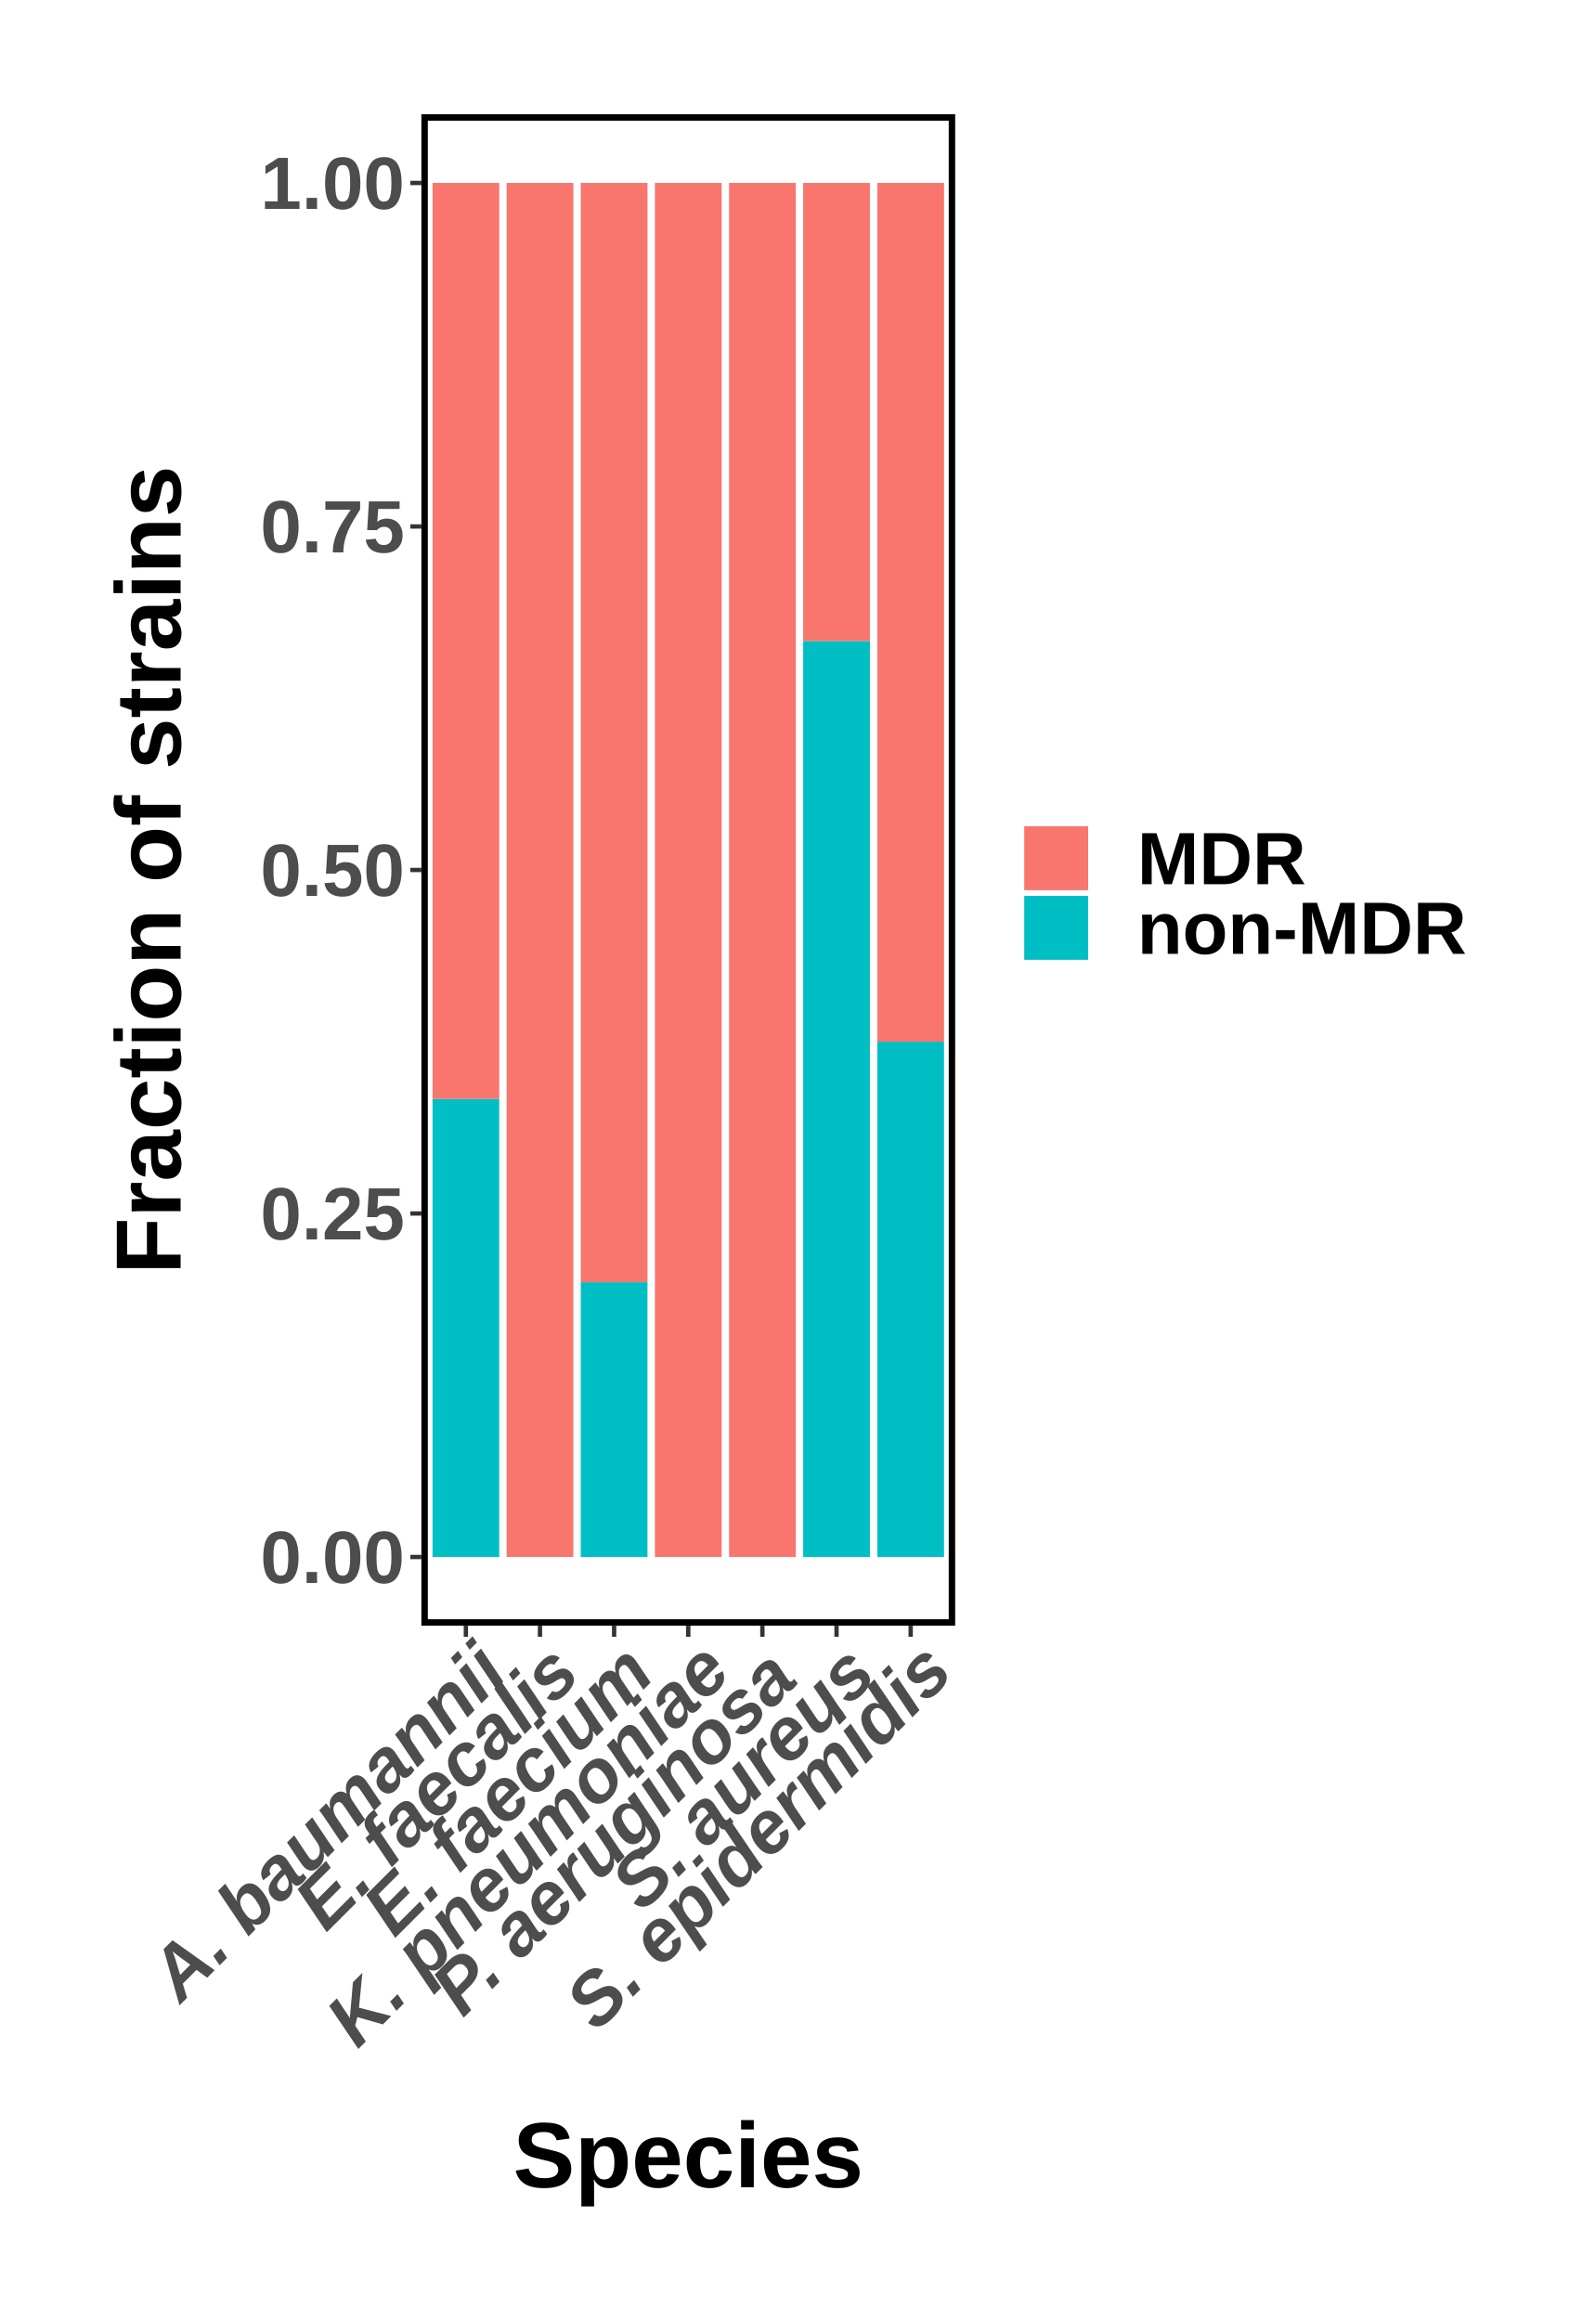
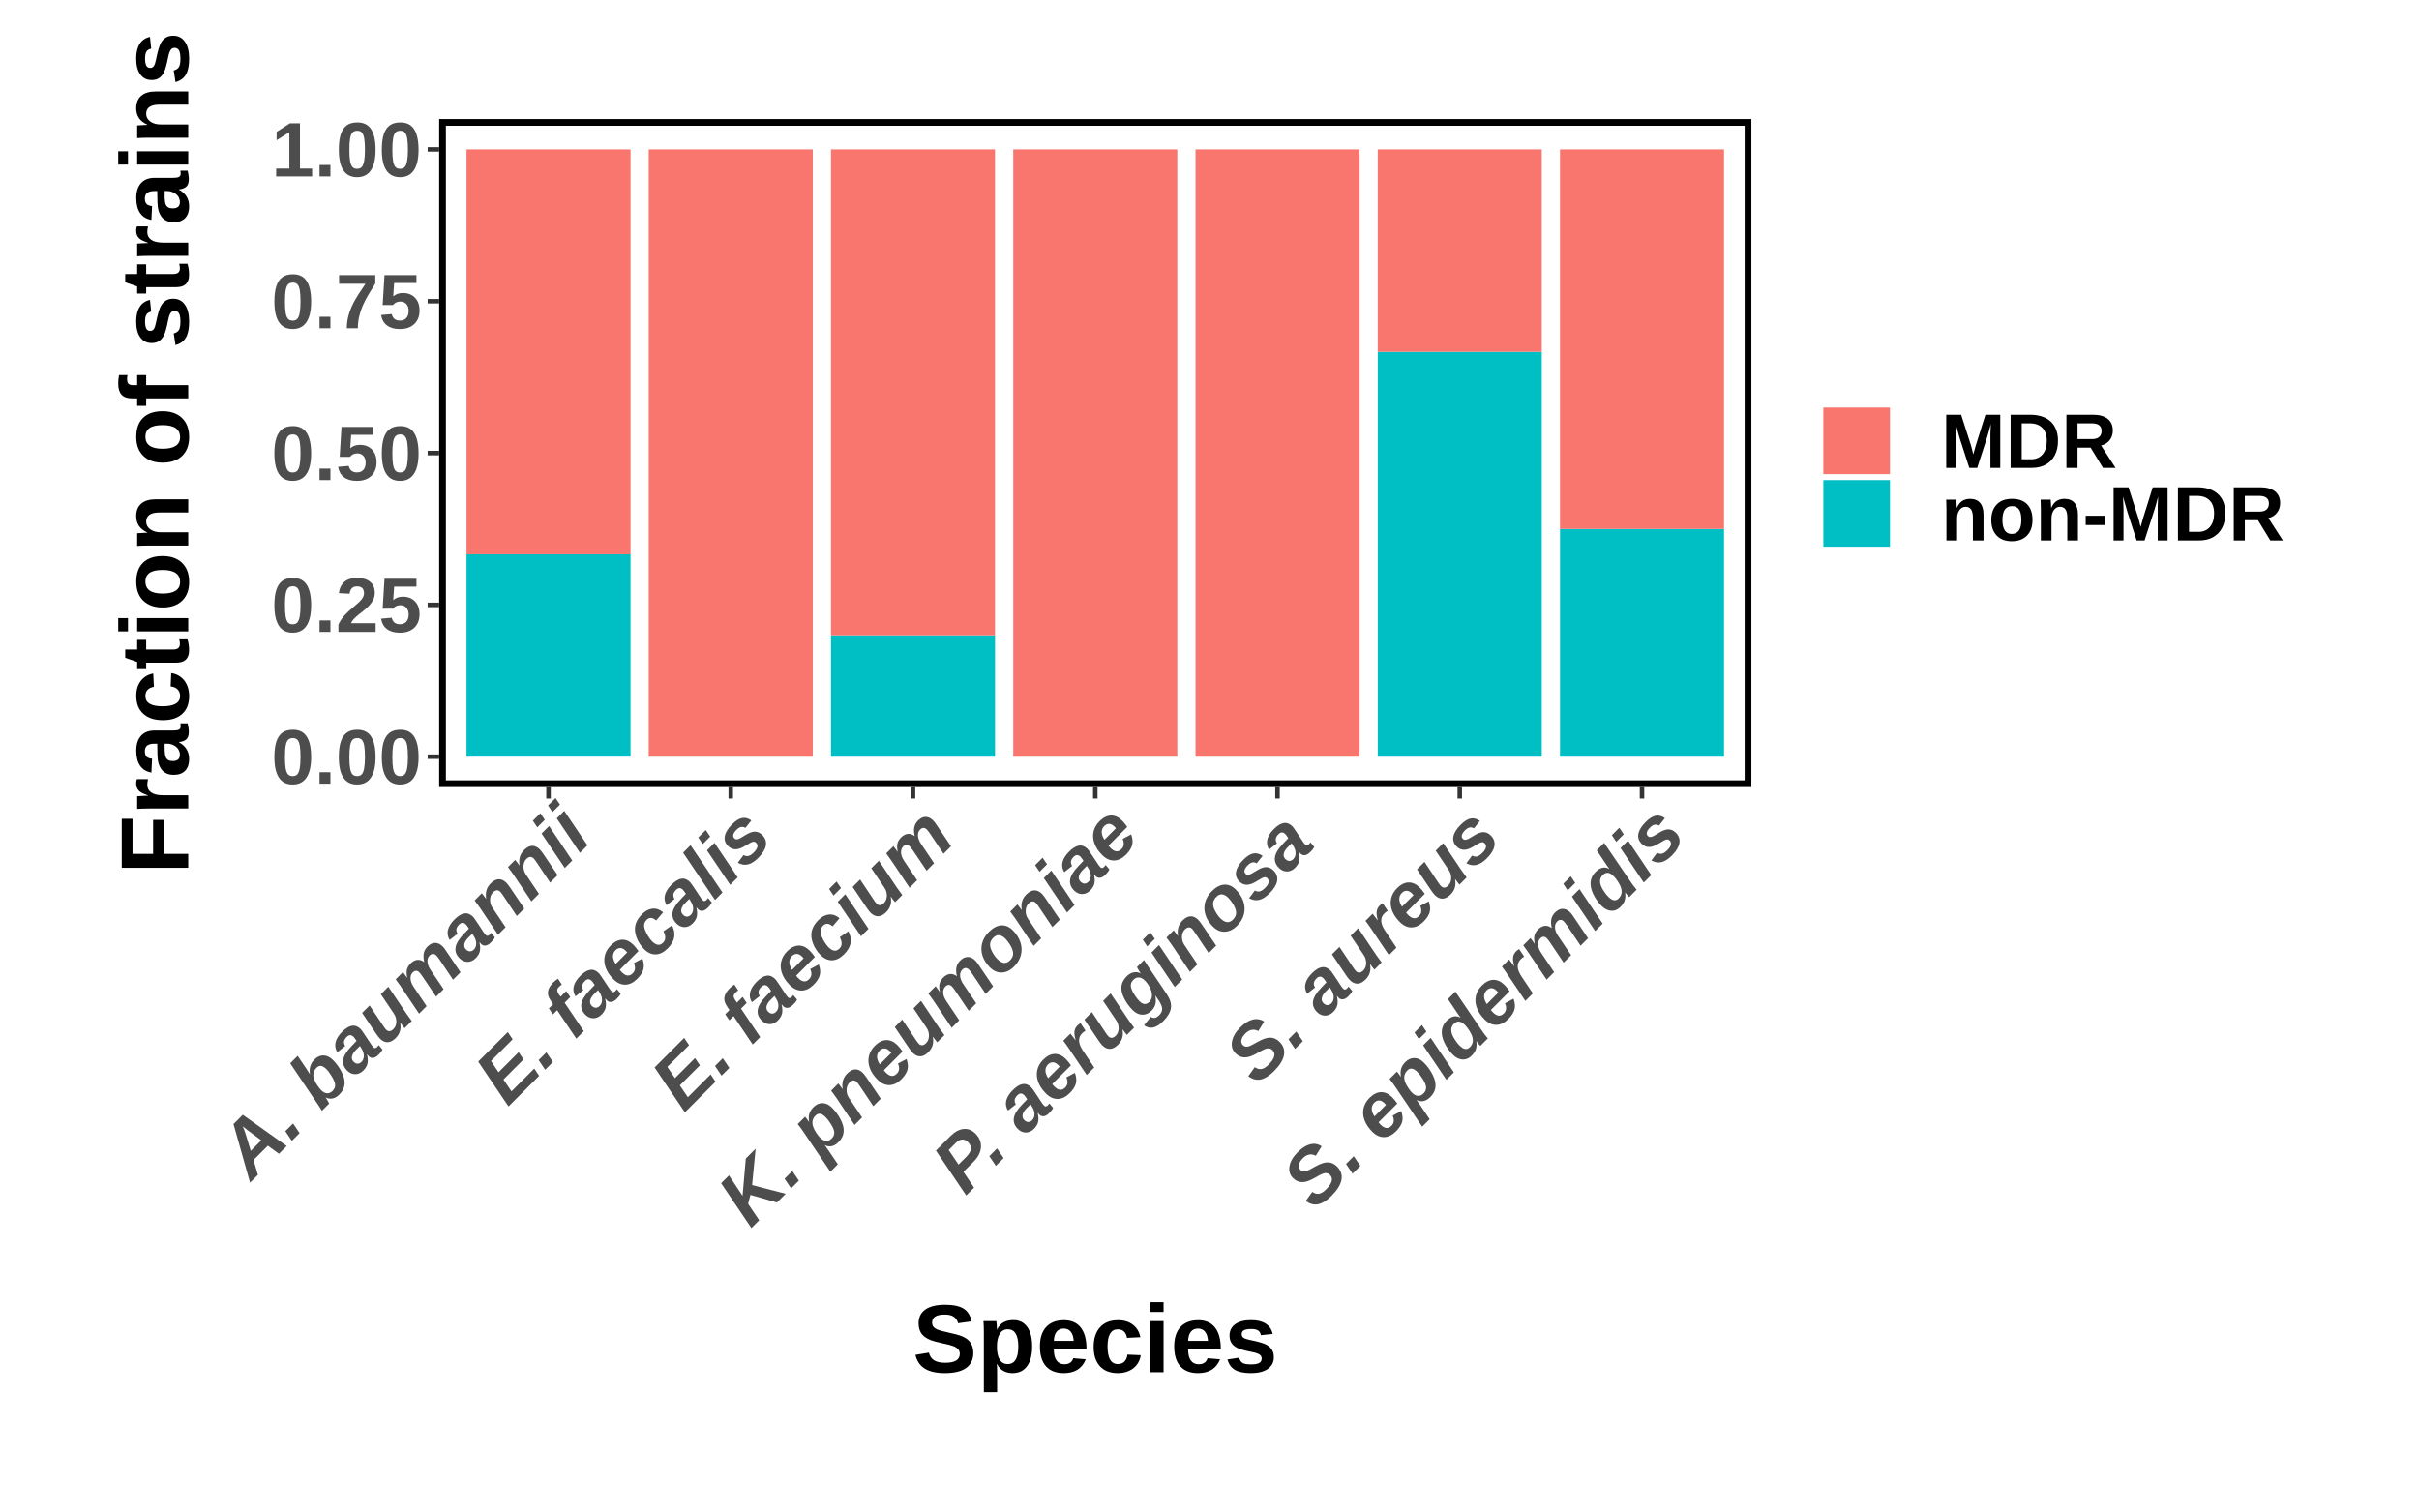
- <svg xmlns="http://www.w3.org/2000/svg" viewBox="0 0 396.00 576.00">
+ <svg xmlns="http://www.w3.org/2000/svg" viewBox="0 0 576.00 360.00">
  <defs>
    <style type="text/css">
    line, polyline, path, rect, circle {
      fill: none;
      stroke: #000000;
      stroke-linecap: round;
      stroke-linejoin: round;
      stroke-miterlimit: 10.00;
    }
  </style>
  </defs>
  <rect width="100%" height="100%" style="stroke: none; fill: #FFFFFF;" />
-   <rect x="-0.00" y="0.00" width="396.00" height="576.00" style="stroke-width: 1.07; stroke: #FFFFFF; fill: #FFFFFF;" />
+   <rect x="0.00" y="0.00" width="576.00" height="360.00" style="stroke-width: 1.07; stroke: #FFFFFF; fill: #FFFFFF;" />
  <defs>
-     <clipPath id="cpMTA0LjU2OHwyMzcuMDI3fDQwMy40NXwyOC4zNDY1">
-       <rect x="104.57" y="28.35" width="132.46" height="375.10" />
+     <clipPath id="cpMTA0LjU2OHw0MTcuMDI3fDE4Ny40NXwyOC4zNDY1">
+       <rect x="104.57" y="28.35" width="312.46" height="159.10" />
    </clipPath>
  </defs>
-   <rect x="104.57" y="28.35" width="132.46" height="375.10" style="stroke-width: 1.07; stroke: none; fill: #FFFFFF;" clip-path="url(#cpMTA0LjU2OHwyMzcuMDI3fDQwMy40NXwyOC4zNDY1)" />
-   <rect x="107.33" y="272.73" width="16.56" height="113.67" style="stroke-width: 1.07; stroke: none; stroke-linecap: square; stroke-linejoin: miter; fill: #00BFC4;" clip-path="url(#cpMTA0LjU2OHwyMzcuMDI3fDQwMy40NXwyOC4zNDY1)" />
-   <rect x="107.33" y="45.40" width="16.56" height="227.34" style="stroke-width: 1.07; stroke: none; stroke-linecap: square; stroke-linejoin: miter; fill: #F8766D;" clip-path="url(#cpMTA0LjU2OHwyMzcuMDI3fDQwMy40NXwyOC4zNDY1)" />
-   <rect x="125.72" y="386.40" width="16.56" height="0.00" style="stroke-width: 1.07; stroke: none; stroke-linecap: square; stroke-linejoin: miter; fill: #00BFC4;" clip-path="url(#cpMTA0LjU2OHwyMzcuMDI3fDQwMy40NXwyOC4zNDY1)" />
-   <rect x="125.72" y="45.40" width="16.56" height="341.00" style="stroke-width: 1.07; stroke: none; stroke-linecap: square; stroke-linejoin: miter; fill: #F8766D;" clip-path="url(#cpMTA0LjU2OHwyMzcuMDI3fDQwMy40NXwyOC4zNDY1)" />
-   <rect x="144.12" y="318.20" width="16.56" height="68.20" style="stroke-width: 1.07; stroke: none; stroke-linecap: square; stroke-linejoin: miter; fill: #00BFC4;" clip-path="url(#cpMTA0LjU2OHwyMzcuMDI3fDQwMy40NXwyOC4zNDY1)" />
-   <rect x="144.12" y="45.40" width="16.56" height="272.80" style="stroke-width: 1.07; stroke: none; stroke-linecap: square; stroke-linejoin: miter; fill: #F8766D;" clip-path="url(#cpMTA0LjU2OHwyMzcuMDI3fDQwMy40NXwyOC4zNDY1)" />
-   <rect x="162.52" y="386.40" width="16.56" height="0.00" style="stroke-width: 1.07; stroke: none; stroke-linecap: square; stroke-linejoin: miter; fill: #00BFC4;" clip-path="url(#cpMTA0LjU2OHwyMzcuMDI3fDQwMy40NXwyOC4zNDY1)" />
-   <rect x="162.52" y="45.40" width="16.56" height="341.00" style="stroke-width: 1.07; stroke: none; stroke-linecap: square; stroke-linejoin: miter; fill: #F8766D;" clip-path="url(#cpMTA0LjU2OHwyMzcuMDI3fDQwMy40NXwyOC4zNDY1)" />
-   <rect x="180.92" y="386.40" width="16.56" height="0.00" style="stroke-width: 1.07; stroke: none; stroke-linecap: square; stroke-linejoin: miter; fill: #00BFC4;" clip-path="url(#cpMTA0LjU2OHwyMzcuMDI3fDQwMy40NXwyOC4zNDY1)" />
-   <rect x="180.92" y="45.40" width="16.56" height="341.00" style="stroke-width: 1.07; stroke: none; stroke-linecap: square; stroke-linejoin: miter; fill: #F8766D;" clip-path="url(#cpMTA0LjU2OHwyMzcuMDI3fDQwMy40NXwyOC4zNDY1)" />
-   <rect x="199.31" y="159.06" width="16.56" height="227.34" style="stroke-width: 1.07; stroke: none; stroke-linecap: square; stroke-linejoin: miter; fill: #00BFC4;" clip-path="url(#cpMTA0LjU2OHwyMzcuMDI3fDQwMy40NXwyOC4zNDY1)" />
-   <rect x="199.31" y="45.40" width="16.56" height="113.67" style="stroke-width: 1.07; stroke: none; stroke-linecap: square; stroke-linejoin: miter; fill: #F8766D;" clip-path="url(#cpMTA0LjU2OHwyMzcuMDI3fDQwMy40NXwyOC4zNDY1)" />
-   <rect x="217.71" y="258.52" width="16.56" height="127.88" style="stroke-width: 1.07; stroke: none; stroke-linecap: square; stroke-linejoin: miter; fill: #00BFC4;" clip-path="url(#cpMTA0LjU2OHwyMzcuMDI3fDQwMy40NXwyOC4zNDY1)" />
-   <rect x="217.71" y="45.40" width="16.56" height="213.13" style="stroke-width: 1.07; stroke: none; stroke-linecap: square; stroke-linejoin: miter; fill: #F8766D;" clip-path="url(#cpMTA0LjU2OHwyMzcuMDI3fDQwMy40NXwyOC4zNDY1)" />
-   <rect x="104.57" y="28.35" width="132.46" height="375.10" style="stroke-width: 3.20;" clip-path="url(#cpMTA0LjU2OHwyMzcuMDI3fDQwMy40NXwyOC4zNDY1)" />
+   <rect x="104.57" y="28.35" width="312.46" height="159.10" style="stroke-width: 1.07; stroke: none; fill: #FFFFFF;" clip-path="url(#cpMTA0LjU2OHw0MTcuMDI3fDE4Ny40NXwyOC4zNDY1)" />
+   <rect x="111.08" y="132.00" width="39.06" height="48.21" style="stroke-width: 1.07; stroke: none; stroke-linecap: square; stroke-linejoin: miter; fill: #00BFC4;" clip-path="url(#cpMTA0LjU2OHw0MTcuMDI3fDE4Ny40NXwyOC4zNDY1)" />
+   <rect x="111.08" y="35.58" width="39.06" height="96.43" style="stroke-width: 1.07; stroke: none; stroke-linecap: square; stroke-linejoin: miter; fill: #F8766D;" clip-path="url(#cpMTA0LjU2OHw0MTcuMDI3fDE4Ny40NXwyOC4zNDY1)" />
+   <rect x="154.47" y="180.22" width="39.06" height="0.00" style="stroke-width: 1.07; stroke: none; stroke-linecap: square; stroke-linejoin: miter; fill: #00BFC4;" clip-path="url(#cpMTA0LjU2OHw0MTcuMDI3fDE4Ny40NXwyOC4zNDY1)" />
+   <rect x="154.47" y="35.58" width="39.06" height="144.64" style="stroke-width: 1.07; stroke: none; stroke-linecap: square; stroke-linejoin: miter; fill: #F8766D;" clip-path="url(#cpMTA0LjU2OHw0MTcuMDI3fDE4Ny40NXwyOC4zNDY1)" />
+   <rect x="197.87" y="151.29" width="39.06" height="28.93" style="stroke-width: 1.07; stroke: none; stroke-linecap: square; stroke-linejoin: miter; fill: #00BFC4;" clip-path="url(#cpMTA0LjU2OHw0MTcuMDI3fDE4Ny40NXwyOC4zNDY1)" />
+   <rect x="197.87" y="35.58" width="39.06" height="115.71" style="stroke-width: 1.07; stroke: none; stroke-linecap: square; stroke-linejoin: miter; fill: #F8766D;" clip-path="url(#cpMTA0LjU2OHw0MTcuMDI3fDE4Ny40NXwyOC4zNDY1)" />
+   <rect x="241.27" y="180.22" width="39.06" height="0.00" style="stroke-width: 1.07; stroke: none; stroke-linecap: square; stroke-linejoin: miter; fill: #00BFC4;" clip-path="url(#cpMTA0LjU2OHw0MTcuMDI3fDE4Ny40NXwyOC4zNDY1)" />
+   <rect x="241.27" y="35.58" width="39.06" height="144.64" style="stroke-width: 1.07; stroke: none; stroke-linecap: square; stroke-linejoin: miter; fill: #F8766D;" clip-path="url(#cpMTA0LjU2OHw0MTcuMDI3fDE4Ny40NXwyOC4zNDY1)" />
+   <rect x="284.67" y="180.22" width="39.06" height="0.00" style="stroke-width: 1.07; stroke: none; stroke-linecap: square; stroke-linejoin: miter; fill: #00BFC4;" clip-path="url(#cpMTA0LjU2OHw0MTcuMDI3fDE4Ny40NXwyOC4zNDY1)" />
+   <rect x="284.67" y="35.58" width="39.06" height="144.64" style="stroke-width: 1.07; stroke: none; stroke-linecap: square; stroke-linejoin: miter; fill: #F8766D;" clip-path="url(#cpMTA0LjU2OHw0MTcuMDI3fDE4Ny40NXwyOC4zNDY1)" />
+   <rect x="328.06" y="83.79" width="39.06" height="96.43" style="stroke-width: 1.07; stroke: none; stroke-linecap: square; stroke-linejoin: miter; fill: #00BFC4;" clip-path="url(#cpMTA0LjU2OHw0MTcuMDI3fDE4Ny40NXwyOC4zNDY1)" />
+   <rect x="328.06" y="35.58" width="39.06" height="48.21" style="stroke-width: 1.07; stroke: none; stroke-linecap: square; stroke-linejoin: miter; fill: #F8766D;" clip-path="url(#cpMTA0LjU2OHw0MTcuMDI3fDE4Ny40NXwyOC4zNDY1)" />
+   <rect x="371.46" y="125.98" width="39.06" height="54.24" style="stroke-width: 1.07; stroke: none; stroke-linecap: square; stroke-linejoin: miter; fill: #00BFC4;" clip-path="url(#cpMTA0LjU2OHw0MTcuMDI3fDE4Ny40NXwyOC4zNDY1)" />
+   <rect x="371.46" y="35.58" width="39.06" height="90.40" style="stroke-width: 1.07; stroke: none; stroke-linecap: square; stroke-linejoin: miter; fill: #F8766D;" clip-path="url(#cpMTA0LjU2OHw0MTcuMDI3fDE4Ny40NXwyOC4zNDY1)" />
+   <rect x="104.57" y="28.35" width="312.46" height="159.10" style="stroke-width: 3.20;" clip-path="url(#cpMTA0LjU2OHw0MTcuMDI3fDE4Ny40NXwyOC4zNDY1)" />
  <defs>
-     <clipPath id="cpMHwzOTZ8NTc2fDA=">
-       <rect x="0.00" y="0.00" width="396.00" height="576.00" />
+     <clipPath id="cpMHw1NzZ8MzYwfDA=">
+       <rect x="0.00" y="0.00" width="576.00" height="360.00" />
    </clipPath>
  </defs>
-   <g clip-path="url(#cpMHwzOTZ8NTc2fDA=)">
-     <text x="64.60" y="392.84" style="font-size: 18.40px; font-weight: bold; fill: #4D4D4D; font-family: Arial;" textLength="35.03px" lengthAdjust="spacingAndGlyphs">0.00</text>
+   <g clip-path="url(#cpMHw1NzZ8MzYwfDA=)">
+     <text x="64.60" y="186.66" style="font-size: 18.40px; font-weight: bold; fill: #4D4D4D; font-family: Arial;" textLength="35.03px" lengthAdjust="spacingAndGlyphs">0.00</text>
  </g>
-   <g clip-path="url(#cpMHwzOTZ8NTc2fDA=)">
-     <text x="64.60" y="307.59" style="font-size: 18.40px; font-weight: bold; fill: #4D4D4D; font-family: Arial;" textLength="35.03px" lengthAdjust="spacingAndGlyphs">0.25</text>
+   <g clip-path="url(#cpMHw1NzZ8MzYwfDA=)">
+     <text x="64.60" y="150.50" style="font-size: 18.40px; font-weight: bold; fill: #4D4D4D; font-family: Arial;" textLength="35.03px" lengthAdjust="spacingAndGlyphs">0.25</text>
  </g>
-   <g clip-path="url(#cpMHwzOTZ8NTc2fDA=)">
-     <text x="64.60" y="222.34" style="font-size: 18.40px; font-weight: bold; fill: #4D4D4D; font-family: Arial;" textLength="35.03px" lengthAdjust="spacingAndGlyphs">0.50</text>
+   <g clip-path="url(#cpMHw1NzZ8MzYwfDA=)">
+     <text x="64.60" y="114.34" style="font-size: 18.40px; font-weight: bold; fill: #4D4D4D; font-family: Arial;" textLength="35.03px" lengthAdjust="spacingAndGlyphs">0.50</text>
  </g>
-   <g clip-path="url(#cpMHwzOTZ8NTc2fDA=)">
-     <text x="64.60" y="137.09" style="font-size: 18.40px; font-weight: bold; fill: #4D4D4D; font-family: Arial;" textLength="35.03px" lengthAdjust="spacingAndGlyphs">0.75</text>
+   <g clip-path="url(#cpMHw1NzZ8MzYwfDA=)">
+     <text x="64.60" y="78.18" style="font-size: 18.40px; font-weight: bold; fill: #4D4D4D; font-family: Arial;" textLength="35.03px" lengthAdjust="spacingAndGlyphs">0.75</text>
  </g>
-   <g clip-path="url(#cpMHwzOTZ8NTc2fDA=)">
-     <text x="64.60" y="51.84" style="font-size: 18.40px; font-weight: bold; fill: #4D4D4D; font-family: Arial;" textLength="35.03px" lengthAdjust="spacingAndGlyphs">1.00</text>
+   <g clip-path="url(#cpMHw1NzZ8MzYwfDA=)">
+     <text x="64.60" y="42.02" style="font-size: 18.40px; font-weight: bold; fill: #4D4D4D; font-family: Arial;" textLength="35.03px" lengthAdjust="spacingAndGlyphs">1.00</text>
  </g>
-   <polyline points="101.83,386.40 104.57,386.40 " style="stroke-width: 1.07; stroke: #333333; stroke-linecap: butt;" clip-path="url(#cpMHwzOTZ8NTc2fDA=)" />
-   <polyline points="101.83,301.15 104.57,301.15 " style="stroke-width: 1.07; stroke: #333333; stroke-linecap: butt;" clip-path="url(#cpMHwzOTZ8NTc2fDA=)" />
-   <polyline points="101.83,215.90 104.57,215.90 " style="stroke-width: 1.07; stroke: #333333; stroke-linecap: butt;" clip-path="url(#cpMHwzOTZ8NTc2fDA=)" />
-   <polyline points="101.83,130.65 104.57,130.65 " style="stroke-width: 1.07; stroke: #333333; stroke-linecap: butt;" clip-path="url(#cpMHwzOTZ8NTc2fDA=)" />
-   <polyline points="101.83,45.40 104.57,45.40 " style="stroke-width: 1.07; stroke: #333333; stroke-linecap: butt;" clip-path="url(#cpMHwzOTZ8NTc2fDA=)" />
-   <polyline points="115.61,406.19 115.61,403.45 " style="stroke-width: 1.07; stroke: #333333; stroke-linecap: butt;" clip-path="url(#cpMHwzOTZ8NTc2fDA=)" />
-   <polyline points="134.00,406.19 134.00,403.45 " style="stroke-width: 1.07; stroke: #333333; stroke-linecap: butt;" clip-path="url(#cpMHwzOTZ8NTc2fDA=)" />
-   <polyline points="152.40,406.19 152.40,403.45 " style="stroke-width: 1.07; stroke: #333333; stroke-linecap: butt;" clip-path="url(#cpMHwzOTZ8NTc2fDA=)" />
-   <polyline points="170.80,406.19 170.80,403.45 " style="stroke-width: 1.07; stroke: #333333; stroke-linecap: butt;" clip-path="url(#cpMHwzOTZ8NTc2fDA=)" />
-   <polyline points="189.19,406.19 189.19,403.45 " style="stroke-width: 1.07; stroke: #333333; stroke-linecap: butt;" clip-path="url(#cpMHwzOTZ8NTc2fDA=)" />
-   <polyline points="207.59,406.19 207.59,403.45 " style="stroke-width: 1.07; stroke: #333333; stroke-linecap: butt;" clip-path="url(#cpMHwzOTZ8NTc2fDA=)" />
-   <polyline points="225.99,406.19 225.99,403.45 " style="stroke-width: 1.07; stroke: #333333; stroke-linecap: butt;" clip-path="url(#cpMHwzOTZ8NTc2fDA=)" />
-   <g clip-path="url(#cpMHwzOTZ8NTc2fDA=)">
-     <text transform="translate(44.81,497.41) rotate(-45)" style="font-size: 18.40px; font-weight: bold; font-style: italic; fill: #4D4D4D; font-family: Arial;" textLength="113.01px" lengthAdjust="spacingAndGlyphs">A. baumannii</text>
+   <polyline points="101.83,180.22 104.57,180.22 " style="stroke-width: 1.07; stroke: #333333; stroke-linecap: butt;" clip-path="url(#cpMHw1NzZ8MzYwfDA=)" />
+   <polyline points="101.83,144.06 104.57,144.06 " style="stroke-width: 1.07; stroke: #333333; stroke-linecap: butt;" clip-path="url(#cpMHw1NzZ8MzYwfDA=)" />
+   <polyline points="101.83,107.90 104.57,107.90 " style="stroke-width: 1.07; stroke: #333333; stroke-linecap: butt;" clip-path="url(#cpMHw1NzZ8MzYwfDA=)" />
+   <polyline points="101.83,71.74 104.57,71.74 " style="stroke-width: 1.07; stroke: #333333; stroke-linecap: butt;" clip-path="url(#cpMHw1NzZ8MzYwfDA=)" />
+   <polyline points="101.83,35.58 104.57,35.58 " style="stroke-width: 1.07; stroke: #333333; stroke-linecap: butt;" clip-path="url(#cpMHw1NzZ8MzYwfDA=)" />
+   <polyline points="130.61,190.19 130.61,187.45 " style="stroke-width: 1.07; stroke: #333333; stroke-linecap: butt;" clip-path="url(#cpMHw1NzZ8MzYwfDA=)" />
+   <polyline points="174.00,190.19 174.00,187.45 " style="stroke-width: 1.07; stroke: #333333; stroke-linecap: butt;" clip-path="url(#cpMHw1NzZ8MzYwfDA=)" />
+   <polyline points="217.40,190.19 217.40,187.45 " style="stroke-width: 1.07; stroke: #333333; stroke-linecap: butt;" clip-path="url(#cpMHw1NzZ8MzYwfDA=)" />
+   <polyline points="260.80,190.19 260.80,187.45 " style="stroke-width: 1.07; stroke: #333333; stroke-linecap: butt;" clip-path="url(#cpMHw1NzZ8MzYwfDA=)" />
+   <polyline points="304.19,190.19 304.19,187.45 " style="stroke-width: 1.07; stroke: #333333; stroke-linecap: butt;" clip-path="url(#cpMHw1NzZ8MzYwfDA=)" />
+   <polyline points="347.59,190.19 347.59,187.45 " style="stroke-width: 1.07; stroke: #333333; stroke-linecap: butt;" clip-path="url(#cpMHw1NzZ8MzYwfDA=)" />
+   <polyline points="390.99,190.19 390.99,187.45 " style="stroke-width: 1.07; stroke: #333333; stroke-linecap: butt;" clip-path="url(#cpMHw1NzZ8MzYwfDA=)" />
+   <g clip-path="url(#cpMHw1NzZ8MzYwfDA=)">
+     <text transform="translate(59.81,281.41) rotate(-45)" style="font-size: 18.40px; font-weight: bold; font-style: italic; fill: #4D4D4D; font-family: Arial;" textLength="113.01px" lengthAdjust="spacingAndGlyphs">A. baumannii</text>
  </g>
-   <g clip-path="url(#cpMHwzOTZ8NTc2fDA=)">
-     <text transform="translate(80.85,479.76) rotate(-45)" style="font-size: 18.40px; font-weight: bold; font-style: italic; fill: #4D4D4D; font-family: Arial;" textLength="88.06px" lengthAdjust="spacingAndGlyphs">E. faecalis</text>
+   <g clip-path="url(#cpMHw1NzZ8MzYwfDA=)">
+     <text transform="translate(120.85,263.76) rotate(-45)" style="font-size: 18.40px; font-weight: bold; font-style: italic; fill: #4D4D4D; font-family: Arial;" textLength="88.06px" lengthAdjust="spacingAndGlyphs">E. faecalis</text>
  </g>
-   <g clip-path="url(#cpMHwzOTZ8NTc2fDA=)">
-     <text transform="translate(97.85,481.16) rotate(-45)" style="font-size: 18.40px; font-weight: bold; font-style: italic; fill: #4D4D4D; font-family: Arial;" textLength="90.04px" lengthAdjust="spacingAndGlyphs">E. faecium</text>
+   <g clip-path="url(#cpMHw1NzZ8MzYwfDA=)">
+     <text transform="translate(162.85,265.16) rotate(-45)" style="font-size: 18.40px; font-weight: bold; font-style: italic; fill: #4D4D4D; font-family: Arial;" textLength="90.04px" lengthAdjust="spacingAndGlyphs">E. faecium</text>
  </g>
-   <g clip-path="url(#cpMHwzOTZ8NTc2fDA=)">
-     <text transform="translate(88.69,508.72) rotate(-45)" style="font-size: 18.40px; font-weight: bold; font-style: italic; fill: #4D4D4D; font-family: Arial;" textLength="129.01px" lengthAdjust="spacingAndGlyphs">K. pneumoniae</text>
+   <g clip-path="url(#cpMHw1NzZ8MzYwfDA=)">
+     <text transform="translate(178.69,292.72) rotate(-45)" style="font-size: 18.40px; font-weight: bold; font-style: italic; fill: #4D4D4D; font-family: Arial;" textLength="129.01px" lengthAdjust="spacingAndGlyphs">K. pneumoniae</text>
  </g>
-   <g clip-path="url(#cpMHwzOTZ8NTc2fDA=)">
-     <text transform="translate(114.84,500.96) rotate(-45)" style="font-size: 18.40px; font-weight: bold; font-style: italic; fill: #4D4D4D; font-family: Arial;" textLength="118.04px" lengthAdjust="spacingAndGlyphs">P. aeruginosa</text>
+   <g clip-path="url(#cpMHw1NzZ8MzYwfDA=)">
+     <text transform="translate(229.84,284.96) rotate(-45)" style="font-size: 18.40px; font-weight: bold; font-style: italic; fill: #4D4D4D; font-family: Arial;" textLength="118.04px" lengthAdjust="spacingAndGlyphs">P. aeruginosa</text>
  </g>
-   <g clip-path="url(#cpMHwzOTZ8NTc2fDA=)">
-     <text transform="translate(159.41,474.80) rotate(-45)" style="font-size: 18.40px; font-weight: bold; font-style: italic; fill: #4D4D4D; font-family: Arial;" textLength="81.04px" lengthAdjust="spacingAndGlyphs">S. aureus</text>
+   <g clip-path="url(#cpMHw1NzZ8MzYwfDA=)">
+     <text transform="translate(299.41,258.80) rotate(-45)" style="font-size: 18.40px; font-weight: bold; font-style: italic; fill: #4D4D4D; font-family: Arial;" textLength="81.04px" lengthAdjust="spacingAndGlyphs">S. aureus</text>
  </g>
-   <g clip-path="url(#cpMHwzOTZ8NTc2fDA=)">
-     <text transform="translate(148.10,504.50) rotate(-45)" style="font-size: 18.40px; font-weight: bold; font-style: italic; fill: #4D4D4D; font-family: Arial;" textLength="123.04px" lengthAdjust="spacingAndGlyphs">S. epidermidis</text>
+   <g clip-path="url(#cpMHw1NzZ8MzYwfDA=)">
+     <text transform="translate(313.10,288.50) rotate(-45)" style="font-size: 18.40px; font-weight: bold; font-style: italic; fill: #4D4D4D; font-family: Arial;" textLength="123.04px" lengthAdjust="spacingAndGlyphs">S. epidermidis</text>
  </g>
-   <g clip-path="url(#cpMHwzOTZ8NTc2fDA=)">
-     <text x="127.32" y="542.81" style="font-size: 23.00px; font-weight: bold; font-family: Arial;" textLength="86.95px" lengthAdjust="spacingAndGlyphs">Species</text>
+   <g clip-path="url(#cpMHw1NzZ8MzYwfDA=)">
+     <text x="217.32" y="326.81" style="font-size: 23.00px; font-weight: bold; font-family: Arial;" textLength="86.95px" lengthAdjust="spacingAndGlyphs">Species</text>
  </g>
-   <g clip-path="url(#cpMHwzOTZ8NTc2fDA=)">
-     <text transform="translate(44.82,316.22) rotate(-90)" style="font-size: 23.00px; font-weight: bold; font-family: Arial;" textLength="200.64px" lengthAdjust="spacingAndGlyphs">Fraction of strains</text>
+   <g clip-path="url(#cpMHw1NzZ8MzYwfDA=)">
+     <text transform="translate(44.82,208.22) rotate(-90)" style="font-size: 23.00px; font-weight: bold; font-family: Arial;" textLength="200.64px" lengthAdjust="spacingAndGlyphs">Fraction of strains</text>
  </g>
-   <rect x="247.99" y="187.41" width="119.67" height="56.98" style="stroke-width: 1.07; stroke: none; fill: #FFFFFF;" clip-path="url(#cpMHwzOTZ8NTc2fDA=)" />
-   <rect x="253.47" y="204.35" width="17.28" height="17.28" style="stroke-width: 1.07; stroke: none; fill: #FFFFFF;" clip-path="url(#cpMHwzOTZ8NTc2fDA=)" />
-   <rect x="254.17" y="205.06" width="15.86" height="15.86" style="stroke-width: 1.07; stroke: none; stroke-linecap: square; stroke-linejoin: miter; fill: #F8766D;" clip-path="url(#cpMHwzOTZ8NTc2fDA=)" />
-   <rect x="253.47" y="221.63" width="17.28" height="17.28" style="stroke-width: 1.07; stroke: none; fill: #FFFFFF;" clip-path="url(#cpMHwzOTZ8NTc2fDA=)" />
-   <rect x="254.17" y="222.34" width="15.86" height="15.86" style="stroke-width: 1.07; stroke: none; stroke-linecap: square; stroke-linejoin: miter; fill: #00BFC4;" clip-path="url(#cpMHwzOTZ8NTc2fDA=)" />
-   <g clip-path="url(#cpMHwzOTZ8NTc2fDA=)">
-     <text x="282.20" y="219.43" style="font-size: 18.40px; font-weight: bold; font-family: Arial;" textLength="40.99px" lengthAdjust="spacingAndGlyphs">MDR</text>
+   <rect x="427.99" y="79.41" width="119.67" height="56.98" style="stroke-width: 1.07; stroke: none; fill: #FFFFFF;" clip-path="url(#cpMHw1NzZ8MzYwfDA=)" />
+   <rect x="433.47" y="96.35" width="17.28" height="17.28" style="stroke-width: 1.07; stroke: none; fill: #FFFFFF;" clip-path="url(#cpMHw1NzZ8MzYwfDA=)" />
+   <rect x="434.17" y="97.06" width="15.86" height="15.86" style="stroke-width: 1.07; stroke: none; stroke-linecap: square; stroke-linejoin: miter; fill: #F8766D;" clip-path="url(#cpMHw1NzZ8MzYwfDA=)" />
+   <rect x="433.47" y="113.63" width="17.28" height="17.28" style="stroke-width: 1.07; stroke: none; fill: #FFFFFF;" clip-path="url(#cpMHw1NzZ8MzYwfDA=)" />
+   <rect x="434.17" y="114.34" width="15.86" height="15.86" style="stroke-width: 1.07; stroke: none; stroke-linecap: square; stroke-linejoin: miter; fill: #00BFC4;" clip-path="url(#cpMHw1NzZ8MzYwfDA=)" />
+   <g clip-path="url(#cpMHw1NzZ8MzYwfDA=)">
+     <text x="462.20" y="111.43" style="font-size: 18.40px; font-weight: bold; font-family: Arial;" textLength="40.99px" lengthAdjust="spacingAndGlyphs">MDR</text>
  </g>
-   <g clip-path="url(#cpMHwzOTZ8NTc2fDA=)">
-     <text x="282.20" y="236.71" style="font-size: 18.40px; font-weight: bold; font-family: Arial;" textLength="79.97px" lengthAdjust="spacingAndGlyphs">non-MDR</text>
+   <g clip-path="url(#cpMHw1NzZ8MzYwfDA=)">
+     <text x="462.20" y="128.71" style="font-size: 18.40px; font-weight: bold; font-family: Arial;" textLength="79.97px" lengthAdjust="spacingAndGlyphs">non-MDR</text>
  </g>
</svg>
